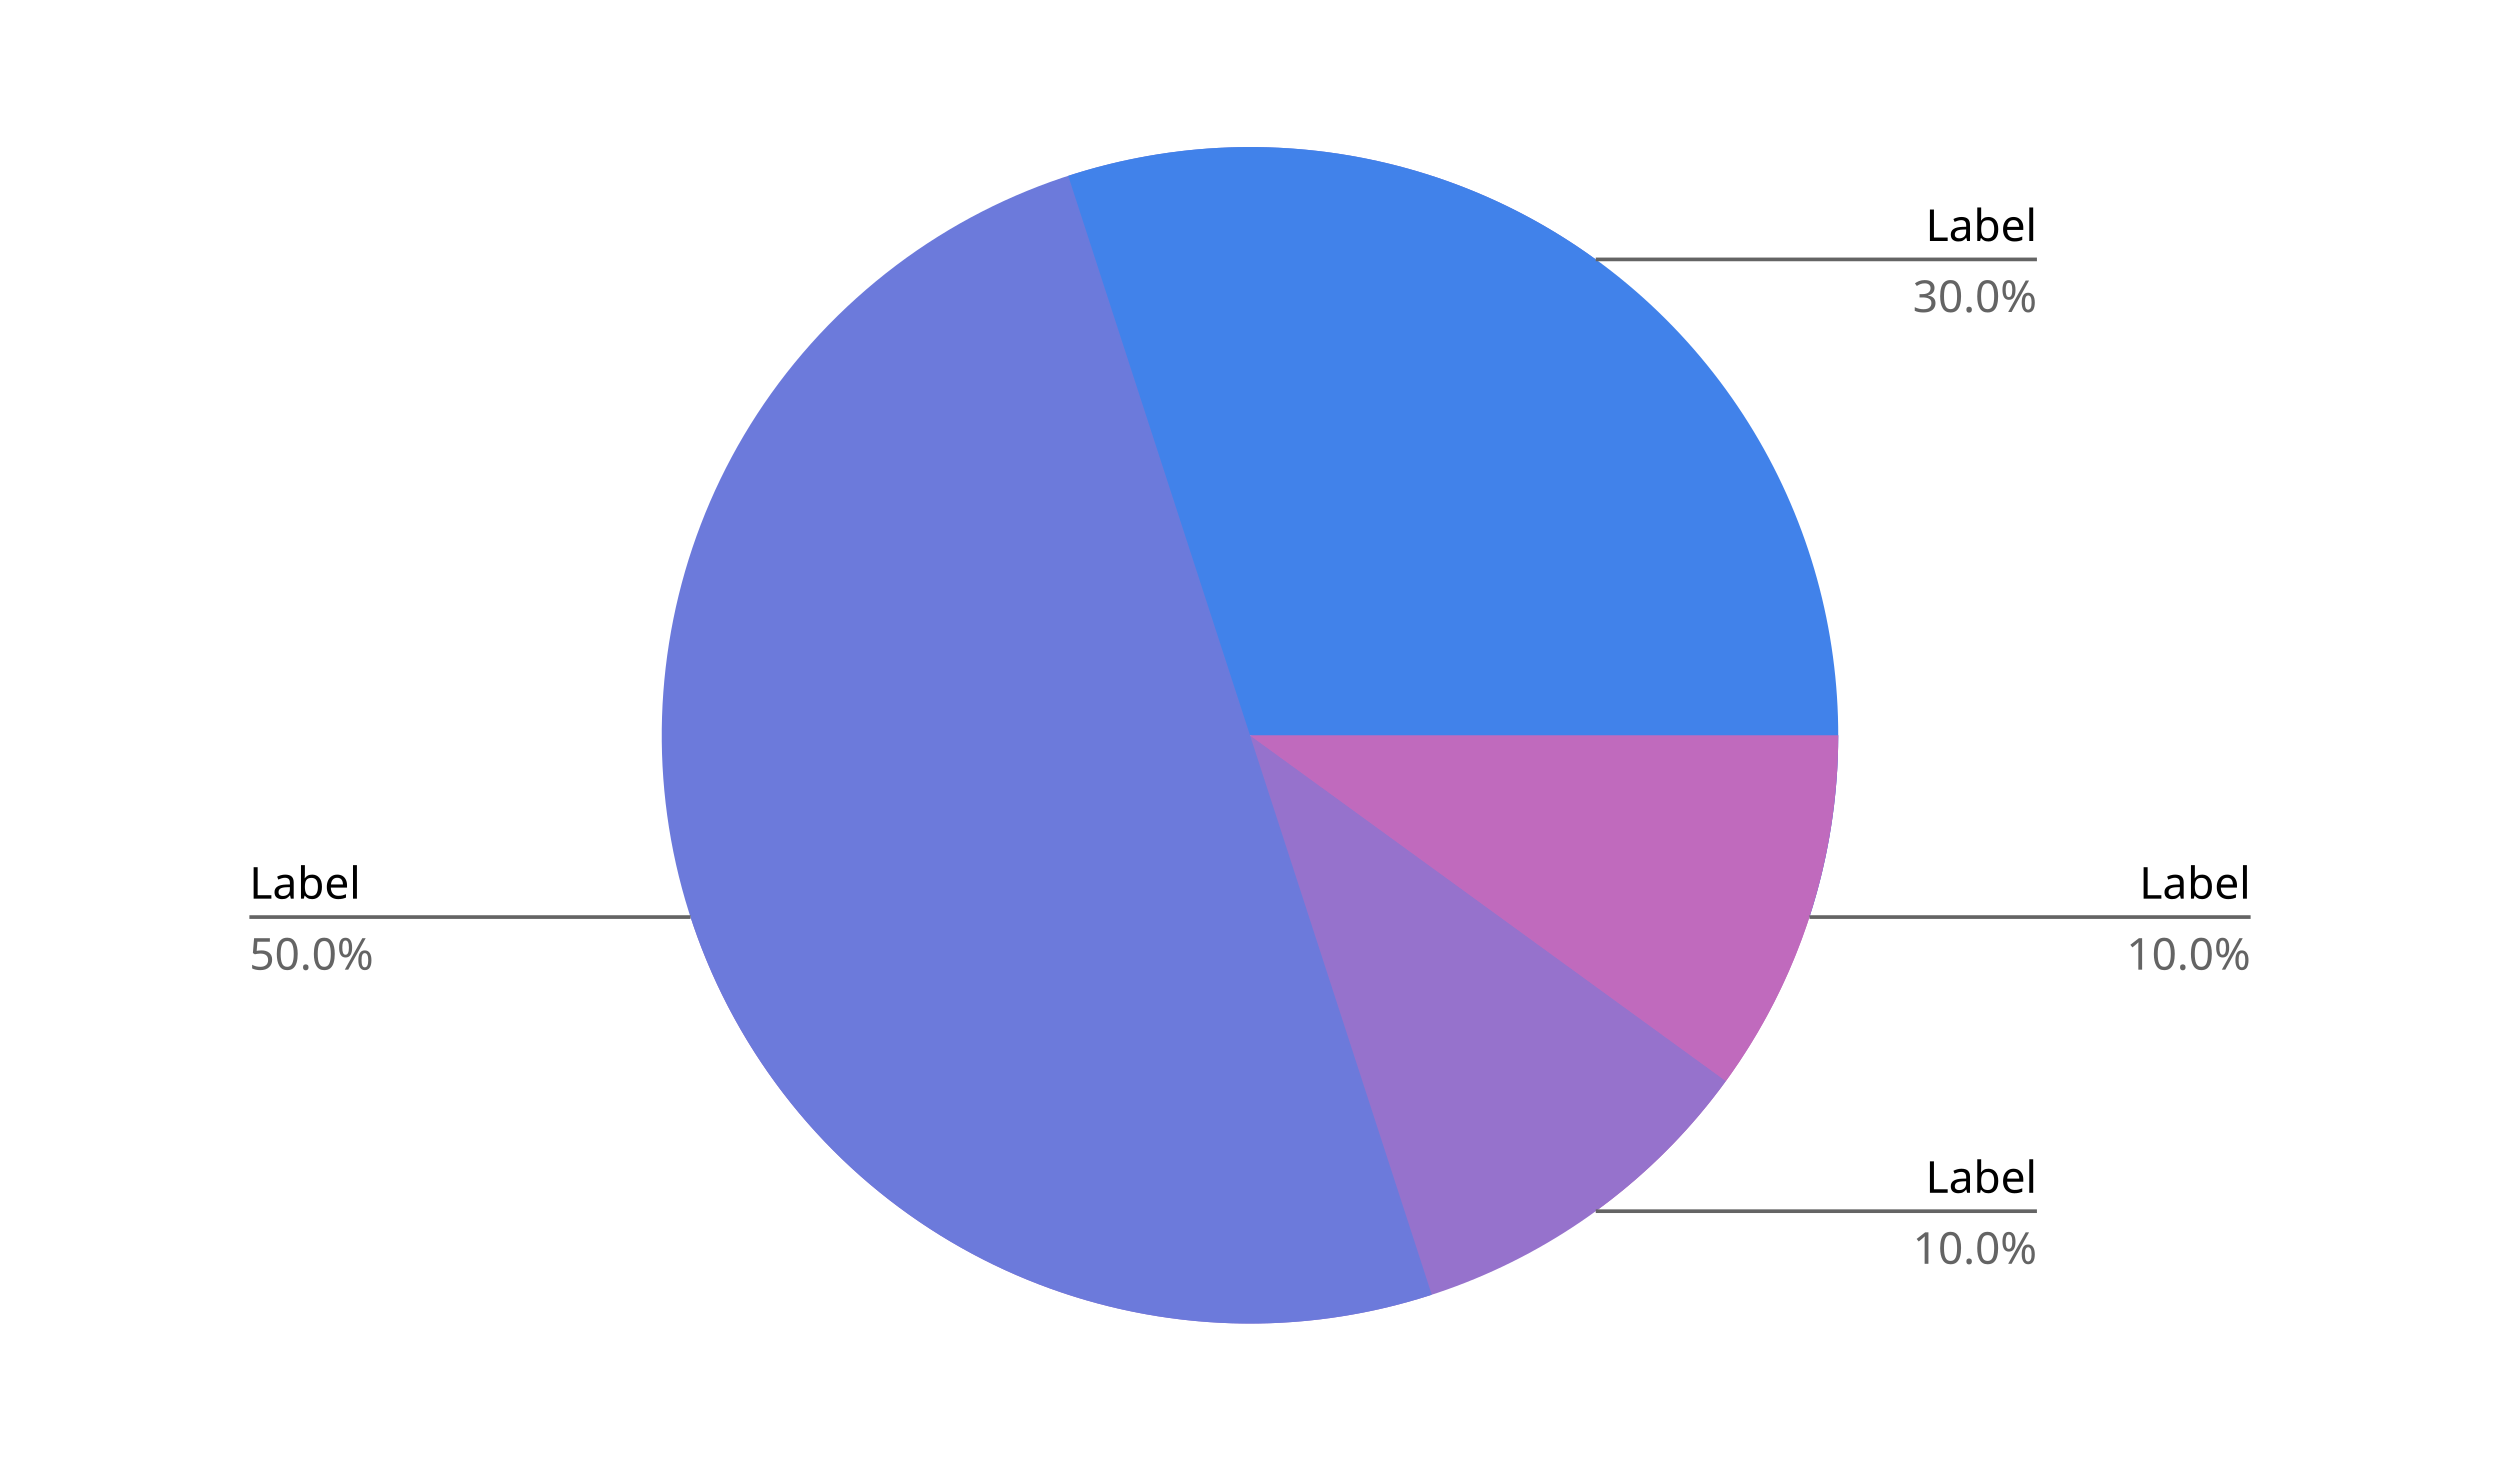
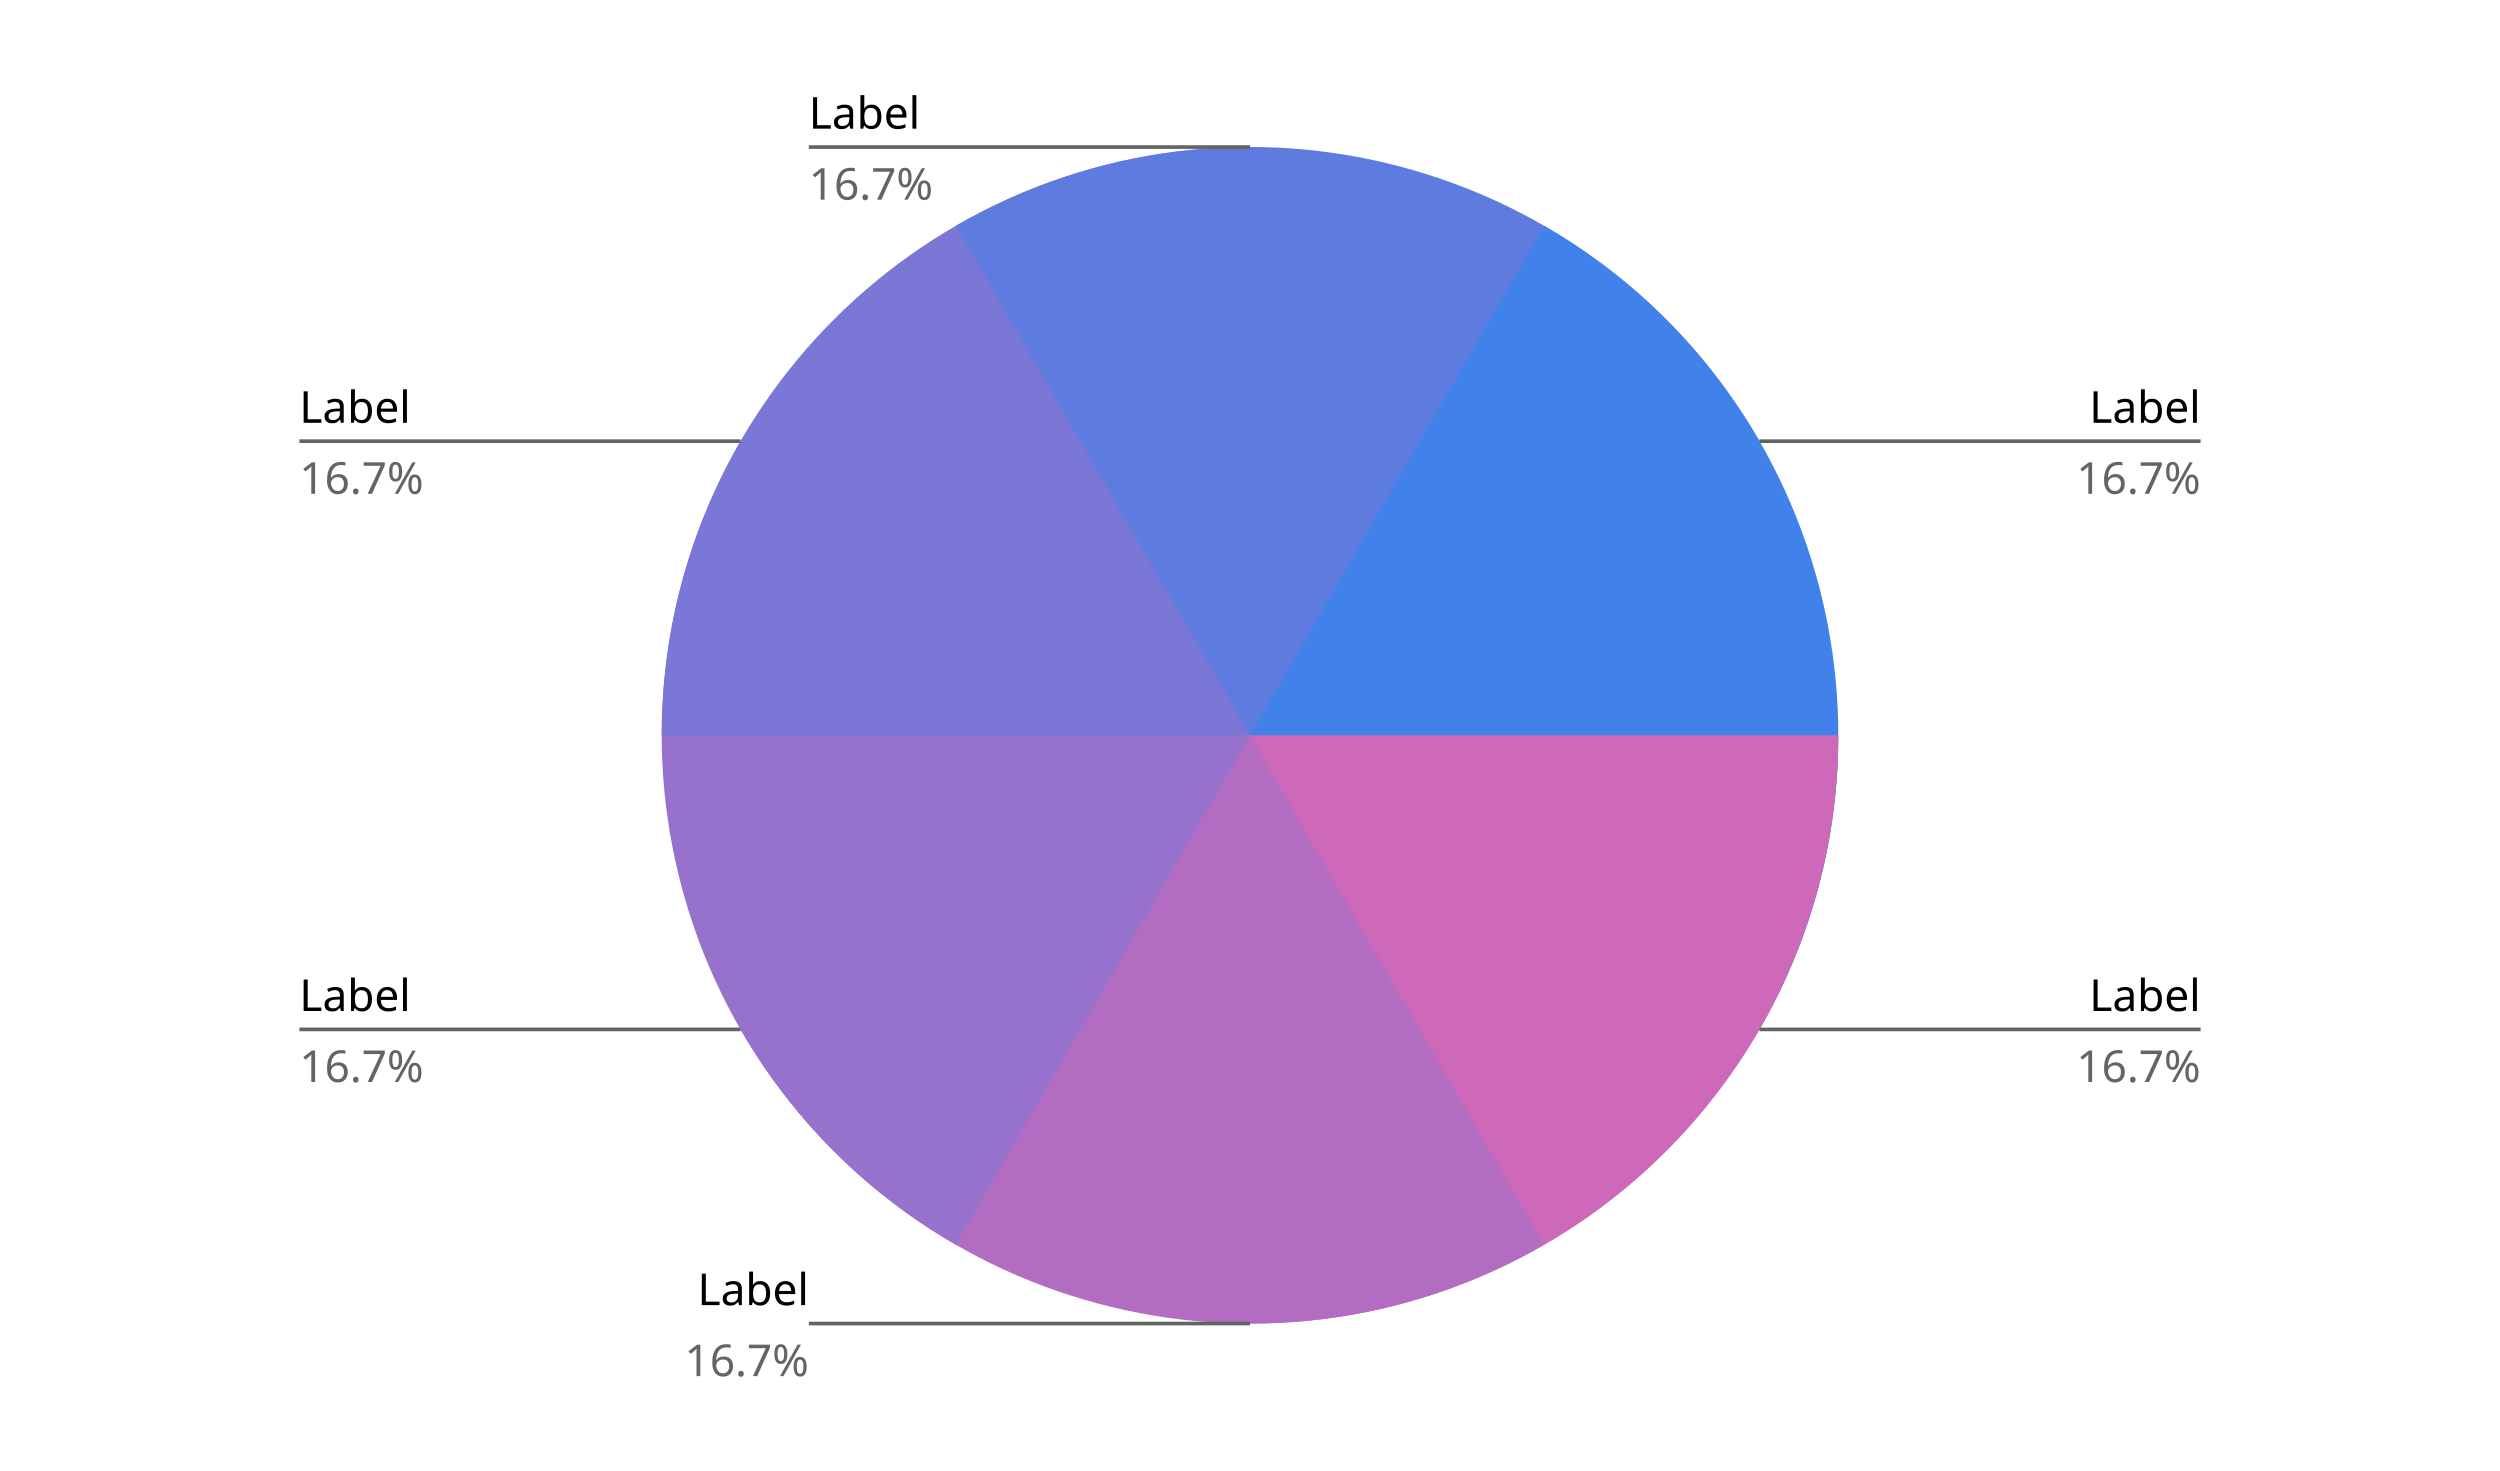
<svg xmlns="http://www.w3.org/2000/svg" style="font-family: sans-serif;" version="1.1" viewBox="0 0 680 400" stroke-width="1">
  <defs>
    <clipPath id="fuckyou">
      <rect x="20" y="20" width="640" height="360" />
    </clipPath>
  </defs>
  <circle cx="340" cy="200" r=" 0" />
  <g font-size="12">
    <g clip-path="url(#fuckyou)">
-       <path d="M 500 200 A 160 160 0 0 1 434.046 329.443 L 340 200 " fill="#c06abd" />
-       <path d="M 469.443 294.046 A 160 160 0 0 1 187.831 249.443 L 340 200 " fill="#9672cc" />
-       <path d="M 389.443 352.169 A 160 160 0 1 1 434.046 70.557 L 340 200 " fill="#6c7adb" />
-       <path d="M 290.557 47.831 A 160 160 0 0 1 492.169 249.443 L 340 200 " fill="#4182ea" />
-       <path d="M 500 200 A 160 160 0 0 1 469.443 294.046 L 340 200 " fill="#c06abd" />
+       <path d="M 500 200 A 160 160 0 0 1 340 360 L 340 200 " fill="#ce68b8" />
+       <path d="M 420 338.564 A 160 160 0 0 1 201.436 280 L 340 200 " fill="#b26dc2" />
+       <path d="M 260 338.564 A 160 160 0 0 1 201.436 120 L 340 200 " fill="#9672cc" />
+       <path d="M 180 200 A 160 160 0 0 1 340 40 L 340 200 " fill="#7a77d6" />
+       <path d="M 260 61.436 A 160 160 0 0 1 478.564 120 L 340 200 " fill="#5e7ce0" />
+       <path d="M 420 61.436 A 160 160 0 0 1 478.564 280 L 340 200 " fill="#4182ea" />
+       <path d="M 500 200 A 160 160 0 0 1 420 338.564 L 340 200 " fill="#ce68b8" />
      <g stroke="black">
        <g stroke="#646464">
-           <line x1="492.169" y1="249.443" x2="612.169" y2="249.443" />
-           <line x1="434.046" y1="329.443" x2="554.046" y2="329.443" />
-           <line x1="187.831" y1="249.443" x2="67.831" y2="249.443" />
-           <line x1="434.046" y1="70.557" x2="554.046" y2="70.557" />
+           <line x1="478.564" y1="280" x2="598.564" y2="280" />
+           <line x1="340" y1="360" x2="220" y2="360" />
+           <line x1="201.436" y1="280" x2="81.436" y2="280" />
+           <line x1="201.436" y1="120" x2="81.436" y2="120" />
+           <line x1="340" y1="40" x2="220" y2="40" />
+           <line x1="478.564" y1="120" x2="598.564" y2="120" />
        </g>
      </g>
      <g text-anchor="end">
-         <text x="612.169" y="244.443">Label</text>
-         <text x="554.046" y="324.443">Label</text>
+         <text x="598.564" y="275">Label</text>
+         <text x="220" y="355">Label</text>
      </g>
      <g>
-         <text x="67.831" y="244.443">Label</text>
+         <text x="81.436" y="275">Label</text>
+         <text x="81.436" y="115">Label</text>
+         <text x="220" y="35">Label</text>
      </g>
      <g text-anchor="end">
-         <text x="554.046" y="65.557">Label</text>
+         <text x="598.564" y="115">Label</text>
      </g>
      <g fill="#646464" dominant-baseline="hanging">
        <g text-anchor="end">
-           <text x="612.169" y="254.443">     10.0%</text>
-           <text x="554.046" y="334.443">     10.0%</text>
+           <text x="598.564" y="285">     16.7%</text>
+           <text x="220" y="365">     16.7%</text>
        </g>
        <g>
-           <text x="67.831" y="254.443">     50.0%</text>
+           <text x="81.436" y="285">     16.7%</text>
+           <text x="81.436" y="125">     16.7%</text>
+           <text x="220" y="45">     16.7%</text>
        </g>
        <g text-anchor="end">
-           <text x="554.046" y="75.557">     30.0%</text>
+           <text x="598.564" y="125">     16.7%</text>
        </g>
      </g>
    </g>
  </g>
</svg>
